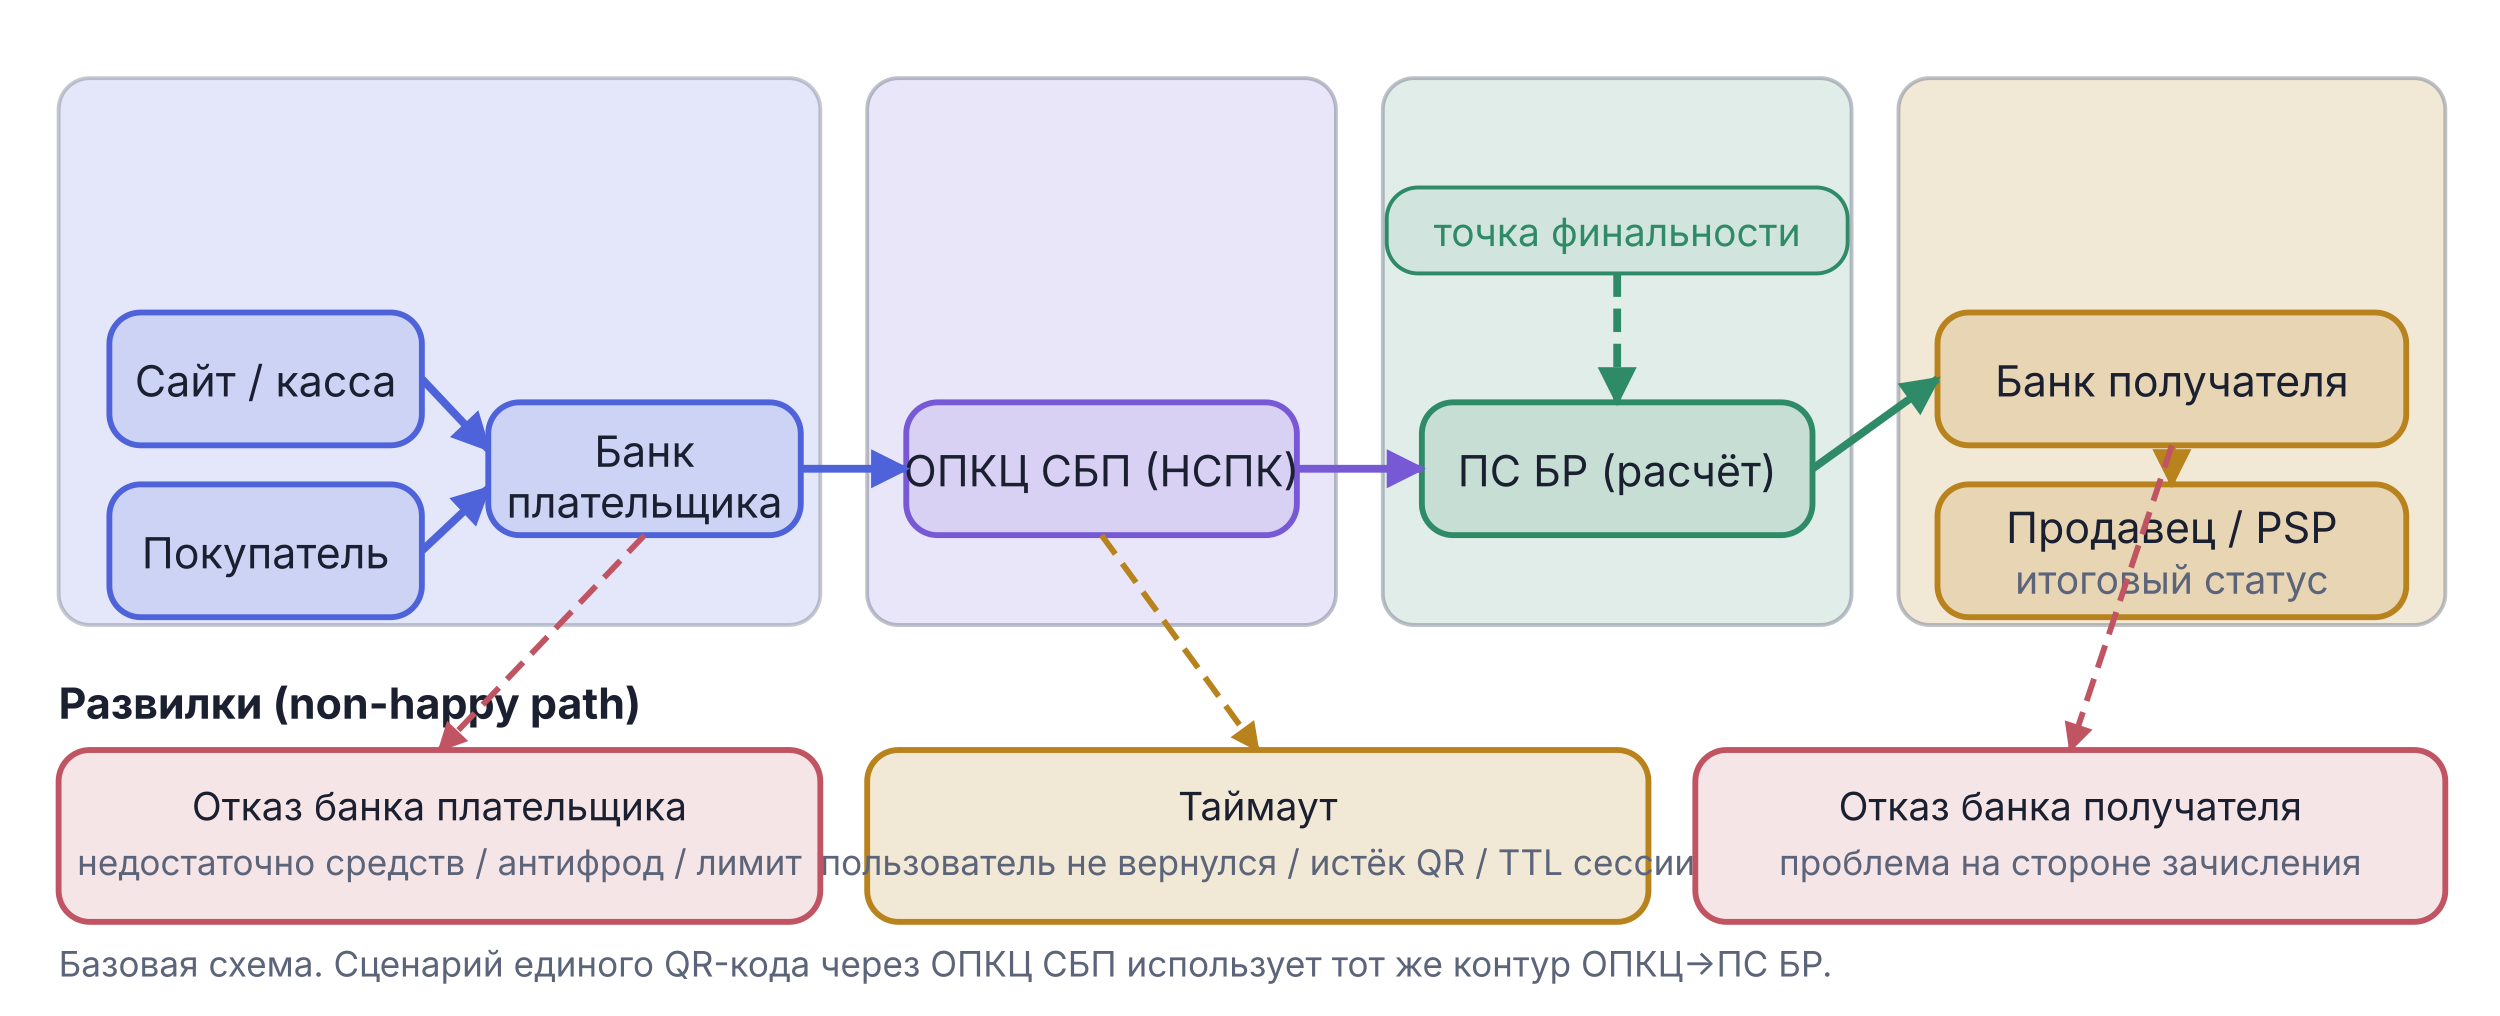
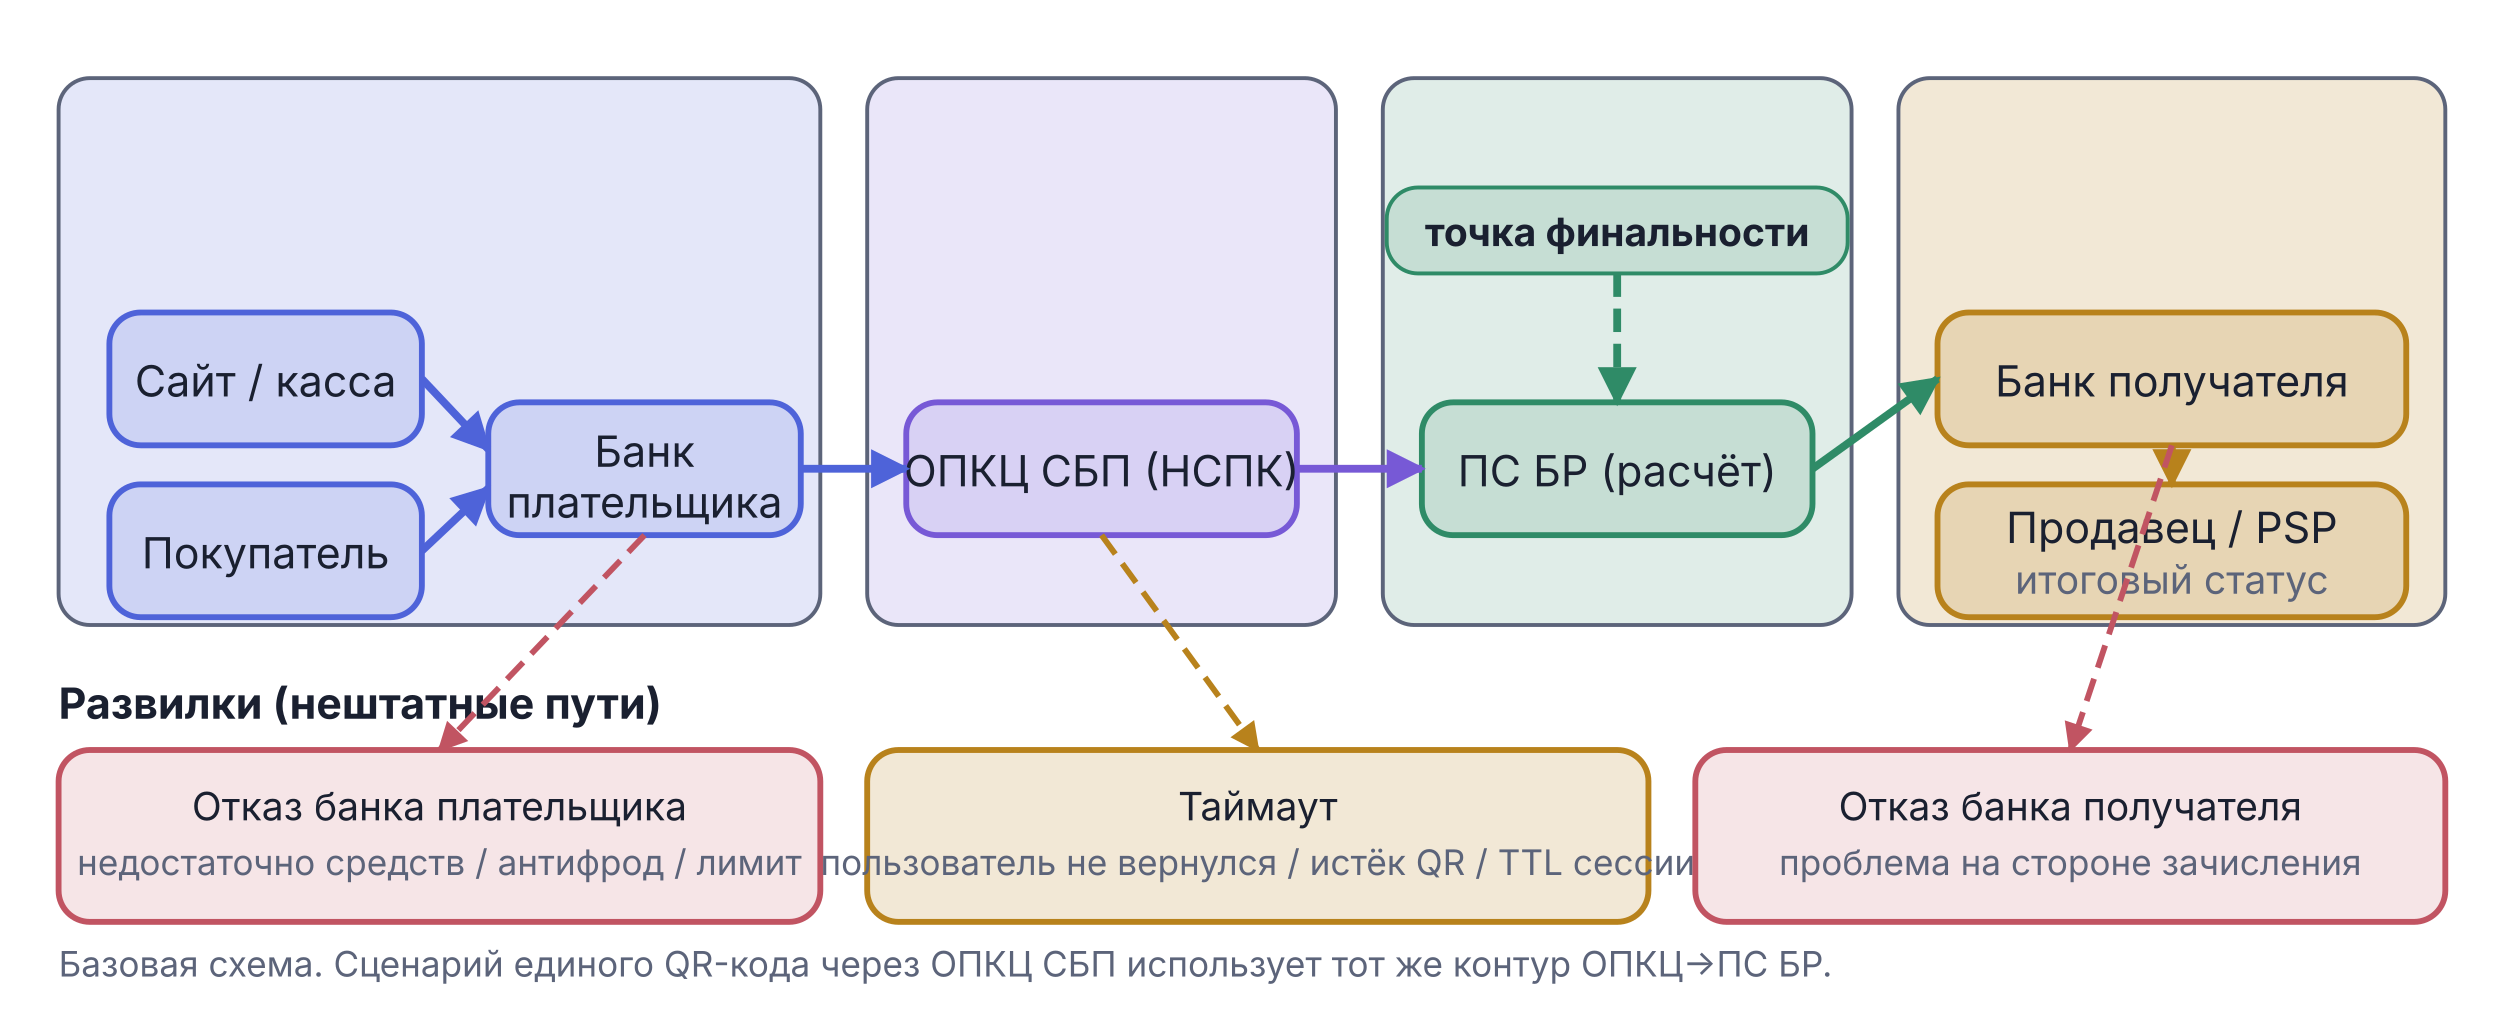
<svg xmlns="http://www.w3.org/2000/svg" viewBox="0 0 640 260" width="640" height="260">
  <defs>
    <marker id="arr-Good" viewBox="0 0 10 10" refX="9" refY="5" markerWidth="5" markerHeight="5" orient="auto">
      <path d="M0,0 L10,5 L0,10 Z" fill="#2F8B67" />
    </marker>
    <marker id="arr-AccentA" viewBox="0 0 10 10" refX="9" refY="5" markerWidth="5" markerHeight="5" orient="auto">
      <path d="M0,0 L10,5 L0,10 Z" fill="#4E63D9" />
    </marker>
    <marker id="arr-AccentB" viewBox="0 0 10 10" refX="9" refY="5" markerWidth="5" markerHeight="5" orient="auto">
      <path d="M0,0 L10,5 L0,10 Z" fill="#7759D6" />
    </marker>
    <marker id="arr-Warn" viewBox="0 0 10 10" refX="9" refY="5" markerWidth="5" markerHeight="5" orient="auto">
      <path d="M0,0 L10,5 L0,10 Z" fill="#B8821C" />
    </marker>
    <marker id="arr-Bad" viewBox="0 0 10 10" refX="9" refY="5" markerWidth="5" markerHeight="5" orient="auto">
      <path d="M0,0 L10,5 L0,10 Z" fill="#C15462" />
    </marker>
    <marker id="arr-Muted" viewBox="0 0 10 10" refX="9" refY="5" markerWidth="5" markerHeight="5" orient="auto">
      <path d="M0,0 L10,5 L0,10 Z" fill="#5C647A" />
    </marker>
  </defs>
-   <rect x="15.0" y="20.0" width="195" height="140" rx="8" fill="#4E63D9" fill-opacity="0.15" stroke="#5C647A" stroke-opacity="0.35" stroke-width="1" />
-   <rect x="222.0" y="20.0" width="120" height="140" rx="8" fill="#7759D6" fill-opacity="0.15" stroke="#5C647A" stroke-opacity="0.40" stroke-width="1" />
-   <rect x="354.0" y="20.0" width="120" height="140" rx="8" fill="#2F8B67" fill-opacity="0.15" stroke="#5C647A" stroke-opacity="0.40" stroke-width="1" />
-   <rect x="486.0" y="20.0" width="140" height="140" rx="8" fill="#B8821C" fill-opacity="0.18" stroke="#5C647A" stroke-opacity="0.40" stroke-width="1" />
+   <rect x="15.0" y="20.0" width="195" height="140" rx="8" fill="#4E63D9" fill-opacity="0.15" stroke="#5C647A" stroke-width="1" />
+   <rect x="222.0" y="20.0" width="120" height="140" rx="8" fill="#7759D6" fill-opacity="0.15" stroke="#5C647A" stroke-width="1" />
+   <rect x="354.0" y="20.0" width="120" height="140" rx="8" fill="#2F8B67" fill-opacity="0.15" stroke="#5C647A" stroke-width="1" />
+   <rect x="486.0" y="20.0" width="140" height="140" rx="8" fill="#B8821C" fill-opacity="0.18" stroke="#5C647A" stroke-width="1" />
  <rect x="28.0" y="80.0" width="80" height="34" rx="8" fill="#4E63D9" fill-opacity="0.15" stroke="#4E63D9" stroke-width="1.5" />
  <text x="68.0" y="101.5" text-anchor="middle" font-family="Inter, -apple-system, BlinkMacSystemFont, 'Helvetica Neue', Arial, sans-serif" font-size="11" font-weight="normal" fill="#1A2030">Сайт / касса</text>
  <rect x="28.0" y="124.0" width="80" height="34" rx="8" fill="#4E63D9" fill-opacity="0.15" stroke="#4E63D9" stroke-width="1.5" />
  <text x="68.0" y="145.5" text-anchor="middle" font-family="Inter, -apple-system, BlinkMacSystemFont, 'Helvetica Neue', Arial, sans-serif" font-size="11" font-weight="normal" fill="#1A2030">Покупатель</text>
  <rect x="125.0" y="103.0" width="80" height="34" rx="8" fill="#4E63D9" fill-opacity="0.15" stroke="#4E63D9" stroke-width="1.5" />
  <text x="165.0" y="119.5" text-anchor="middle" font-family="Inter, -apple-system, BlinkMacSystemFont, 'Helvetica Neue', Arial, sans-serif" font-size="11" font-weight="normal" fill="#1A2030">Банк</text>
  <text x="165.0" y="132.5" text-anchor="middle" font-family="Inter, -apple-system, BlinkMacSystemFont, 'Helvetica Neue', Arial, sans-serif" font-size="11" font-weight="normal" fill="#1A2030">плательщика</text>
  <rect x="232.0" y="103.0" width="100" height="34" rx="8" fill="#7759D6" fill-opacity="0.15" stroke="#7759D6" stroke-width="1.5" />
  <text x="282.0" y="124.5" text-anchor="middle" font-family="Inter, -apple-system, BlinkMacSystemFont, 'Helvetica Neue', Arial, sans-serif" font-size="11" font-weight="normal" fill="#1A2030">ОПКЦ СБП (НСПК)</text>
  <rect x="364.0" y="103.0" width="100" height="34" rx="8" fill="#2F8B67" fill-opacity="0.15" stroke="#2F8B67" stroke-width="1.5" />
  <text x="414.0" y="124.5" text-anchor="middle" font-family="Inter, -apple-system, BlinkMacSystemFont, 'Helvetica Neue', Arial, sans-serif" font-size="11" font-weight="normal" fill="#1A2030">ПС БР (расчёт)</text>
  <rect x="496.0" y="80.0" width="120" height="34" rx="8" fill="#B8821C" fill-opacity="0.18" stroke="#B8821C" stroke-width="1.5" />
  <text x="556.0" y="101.5" text-anchor="middle" font-family="Inter, -apple-system, BlinkMacSystemFont, 'Helvetica Neue', Arial, sans-serif" font-size="11" font-weight="normal" fill="#1A2030">Банк получателя</text>
  <rect x="496.0" y="124.0" width="120" height="34" rx="8" fill="#B8821C" fill-opacity="0.18" stroke="#B8821C" stroke-width="1.5" />
  <text x="556.0" y="139.0" text-anchor="middle" font-family="Inter, -apple-system, BlinkMacSystemFont, 'Helvetica Neue', Arial, sans-serif" font-size="11" font-weight="normal" fill="#1A2030">Продавец / PSP</text>
  <text x="556.0" y="152.0" text-anchor="middle" font-family="Inter, -apple-system, BlinkMacSystemFont, 'Helvetica Neue', Arial, sans-serif" font-size="10" font-weight="normal" fill="#5C647A">итоговый статус</text>
  <line x1="108.0" y1="97.0" x2="125.0" y2="115.0" stroke="#4E63D9" stroke-width="2" marker-end="url(#arr-AccentA)" />
  <line x1="108.0" y1="141.0" x2="125.0" y2="125.0" stroke="#4E63D9" stroke-width="2" marker-end="url(#arr-AccentA)" />
  <line x1="205.0" y1="120.0" x2="232.0" y2="120.0" stroke="#4E63D9" stroke-width="2" marker-end="url(#arr-AccentA)" />
  <line x1="332.0" y1="120.0" x2="364.0" y2="120.0" stroke="#7759D6" stroke-width="2" marker-end="url(#arr-AccentB)" />
  <line x1="464.0" y1="120.0" x2="496.0" y2="97.0" stroke="#2F8B67" stroke-width="2" marker-end="url(#arr-Good)" />
  <line x1="556.0" y1="114.0" x2="556.0" y2="124.0" stroke="#B8821C" stroke-width="2" stroke-dasharray="6,3" marker-end="url(#arr-Warn)" />
-   <rect x="355.0" y="48.0" width="118" height="22" rx="8" fill="#2F8B67" fill-opacity="0.08" stroke="#2F8B67" stroke-width="1" />
-   <text x="414.0" y="63.0" text-anchor="middle" font-family="Inter, -apple-system, BlinkMacSystemFont, 'Helvetica Neue', Arial, sans-serif" font-size="10" font-weight="normal" fill="#2F8B67">точка финальности</text>
+   <rect x="355.0" y="48.0" width="118" height="22" rx="8" fill="#2F8B67" fill-opacity="0.15" stroke="#2F8B67" stroke-width="1" />
+   <text x="414.0" y="63.0" text-anchor="middle" font-family="Inter, -apple-system, BlinkMacSystemFont, 'Helvetica Neue', Arial, sans-serif" font-size="10" font-weight="bold" fill="#1A2030">точка финальности</text>
  <line x1="414.0" y1="70.0" x2="414.0" y2="103.0" stroke="#2F8B67" stroke-width="2" stroke-dasharray="6,3" marker-end="url(#arr-Good)" />
-   <text x="15.0" y="184.0" font-family="Inter, -apple-system, BlinkMacSystemFont, 'Helvetica Neue', Arial, sans-serif" font-size="11" font-weight="bold" fill="#1A2030">Развилки (non-happy path)</text>
+   <text x="15.0" y="184.0" font-family="Inter, -apple-system, BlinkMacSystemFont, 'Helvetica Neue', Arial, sans-serif" font-size="11" font-weight="bold" fill="#1A2030">Развилки (нештатные пути)</text>
  <rect x="15.0" y="192.0" width="195" height="44" rx="8" fill="#C15462" fill-opacity="0.15" stroke="#C15462" stroke-width="1.5" />
  <text x="112.5" y="210.0" text-anchor="middle" font-family="Inter, -apple-system, BlinkMacSystemFont, 'Helvetica Neue', Arial, sans-serif" font-size="10" font-weight="normal" fill="#1A2030">Отказ банка плательщика</text>
  <text x="112.5" y="224.0" text-anchor="middle" font-family="Inter, -apple-system, BlinkMacSystemFont, 'Helvetica Neue', Arial, sans-serif" font-size="9" font-weight="normal" fill="#5C647A">недостаточно средств / антифрод / лимит</text>
  <rect x="222.0" y="192.0" width="200" height="44" rx="8" fill="#B8821C" fill-opacity="0.18" stroke="#B8821C" stroke-width="1.5" />
  <text x="322.0" y="210.0" text-anchor="middle" font-family="Inter, -apple-system, BlinkMacSystemFont, 'Helvetica Neue', Arial, sans-serif" font-size="10" font-weight="normal" fill="#1A2030">Таймаут</text>
  <text x="322.0" y="224.0" text-anchor="middle" font-family="Inter, -apple-system, BlinkMacSystemFont, 'Helvetica Neue', Arial, sans-serif" font-size="9" font-weight="normal" fill="#5C647A">пользователь не вернулся / истёк QR / TTL сессии</text>
  <rect x="434.0" y="192.0" width="192" height="44" rx="8" fill="#C15462" fill-opacity="0.15" stroke="#C15462" stroke-width="1.5" />
  <text x="530.0" y="210.0" text-anchor="middle" font-family="Inter, -apple-system, BlinkMacSystemFont, 'Helvetica Neue', Arial, sans-serif" font-size="10" font-weight="normal" fill="#1A2030">Отказ банка получателя</text>
  <text x="530.0" y="224.0" text-anchor="middle" font-family="Inter, -apple-system, BlinkMacSystemFont, 'Helvetica Neue', Arial, sans-serif" font-size="9" font-weight="normal" fill="#5C647A">проблема на стороне зачисления</text>
  <line x1="165.0" y1="137.0" x2="112.5" y2="192.0" stroke="#C15462" stroke-width="1.5" stroke-dasharray="6,3" marker-end="url(#arr-Bad)" />
  <line x1="282.0" y1="137.0" x2="322.0" y2="192.0" stroke="#B8821C" stroke-width="1.5" stroke-dasharray="6,3" marker-end="url(#arr-Warn)" />
  <line x1="556.0" y1="114.0" x2="530.0" y2="192.0" stroke="#C15462" stroke-width="1.5" stroke-dasharray="6,3" marker-end="url(#arr-Bad)" />
  <text x="15.0" y="250.0" font-family="Inter, -apple-system, BlinkMacSystemFont, 'Helvetica Neue', Arial, sans-serif" font-size="9" font-weight="normal" fill="#5C647A">Базовая схема. Сценарий единого QR-кода через ОПКЦ СБП использует тот же контур ОПКЦ→ПС БР.</text>
</svg>
